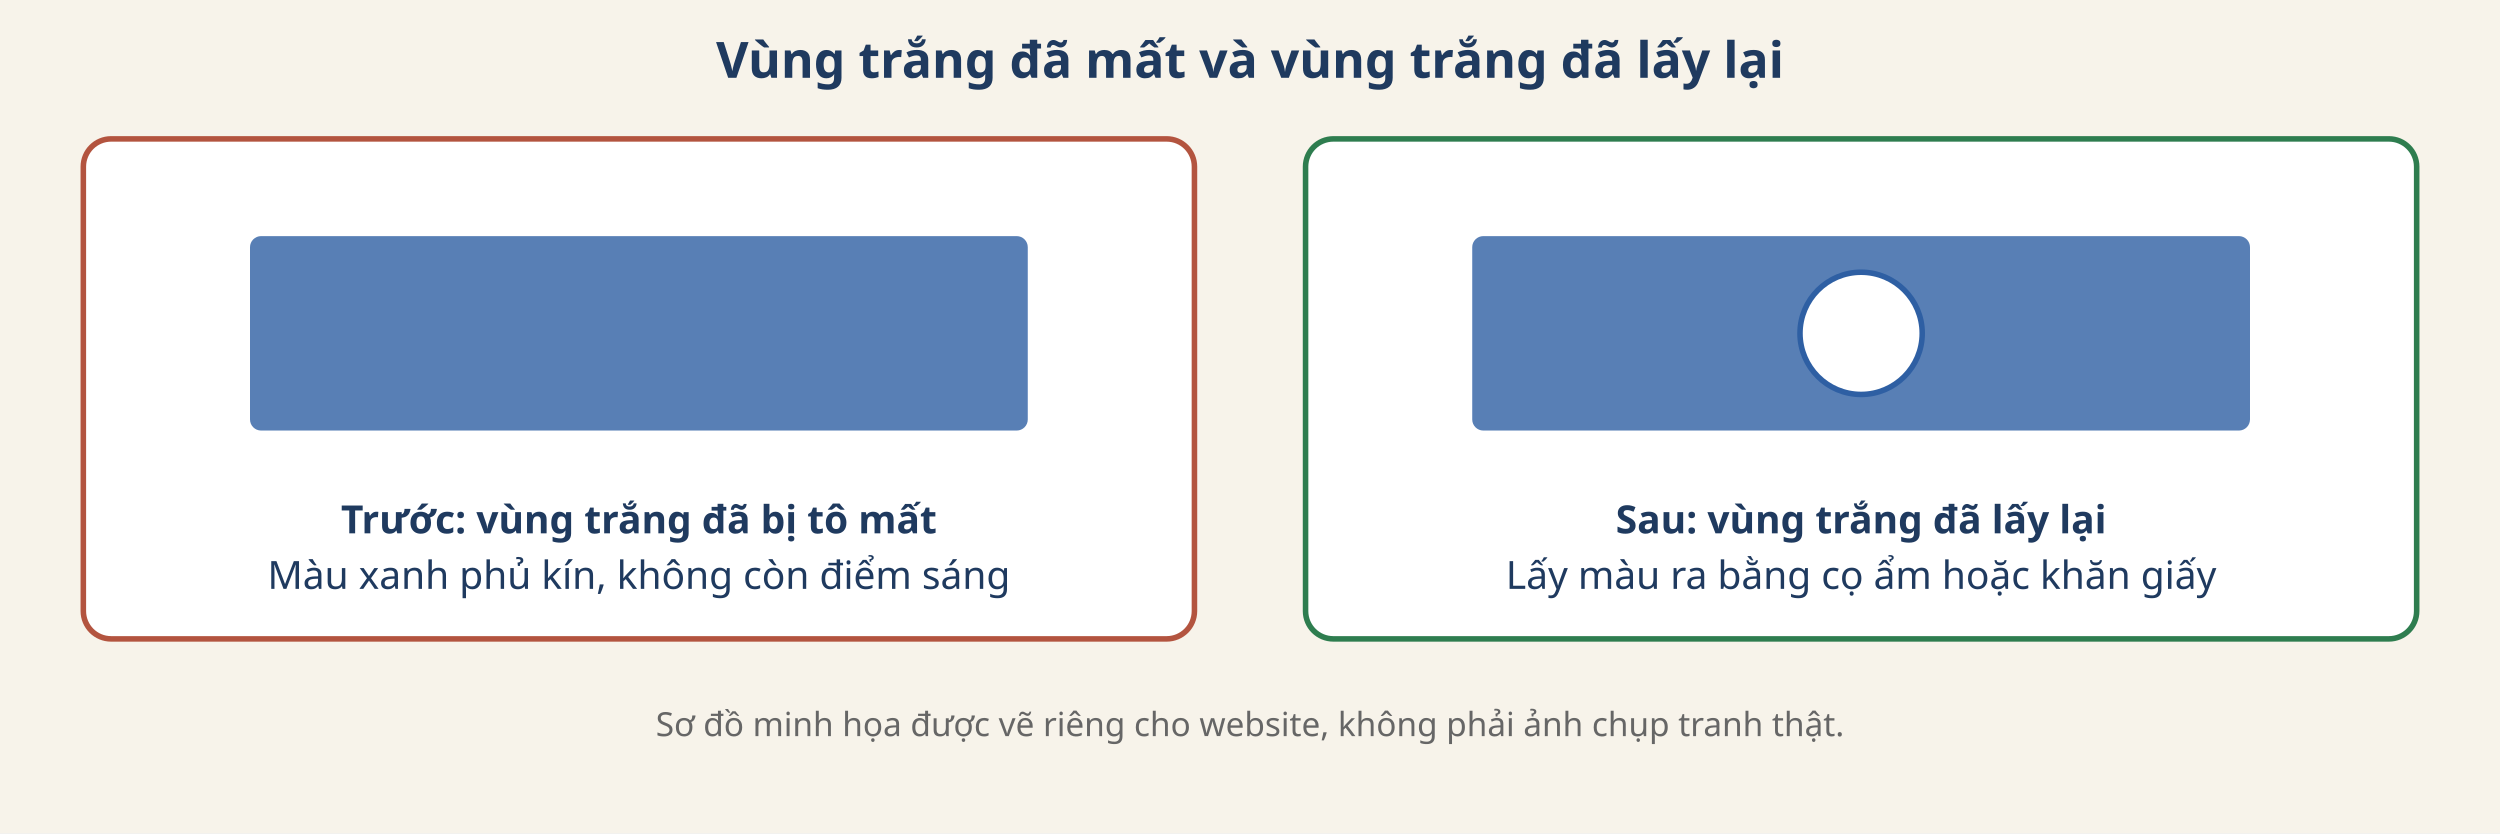
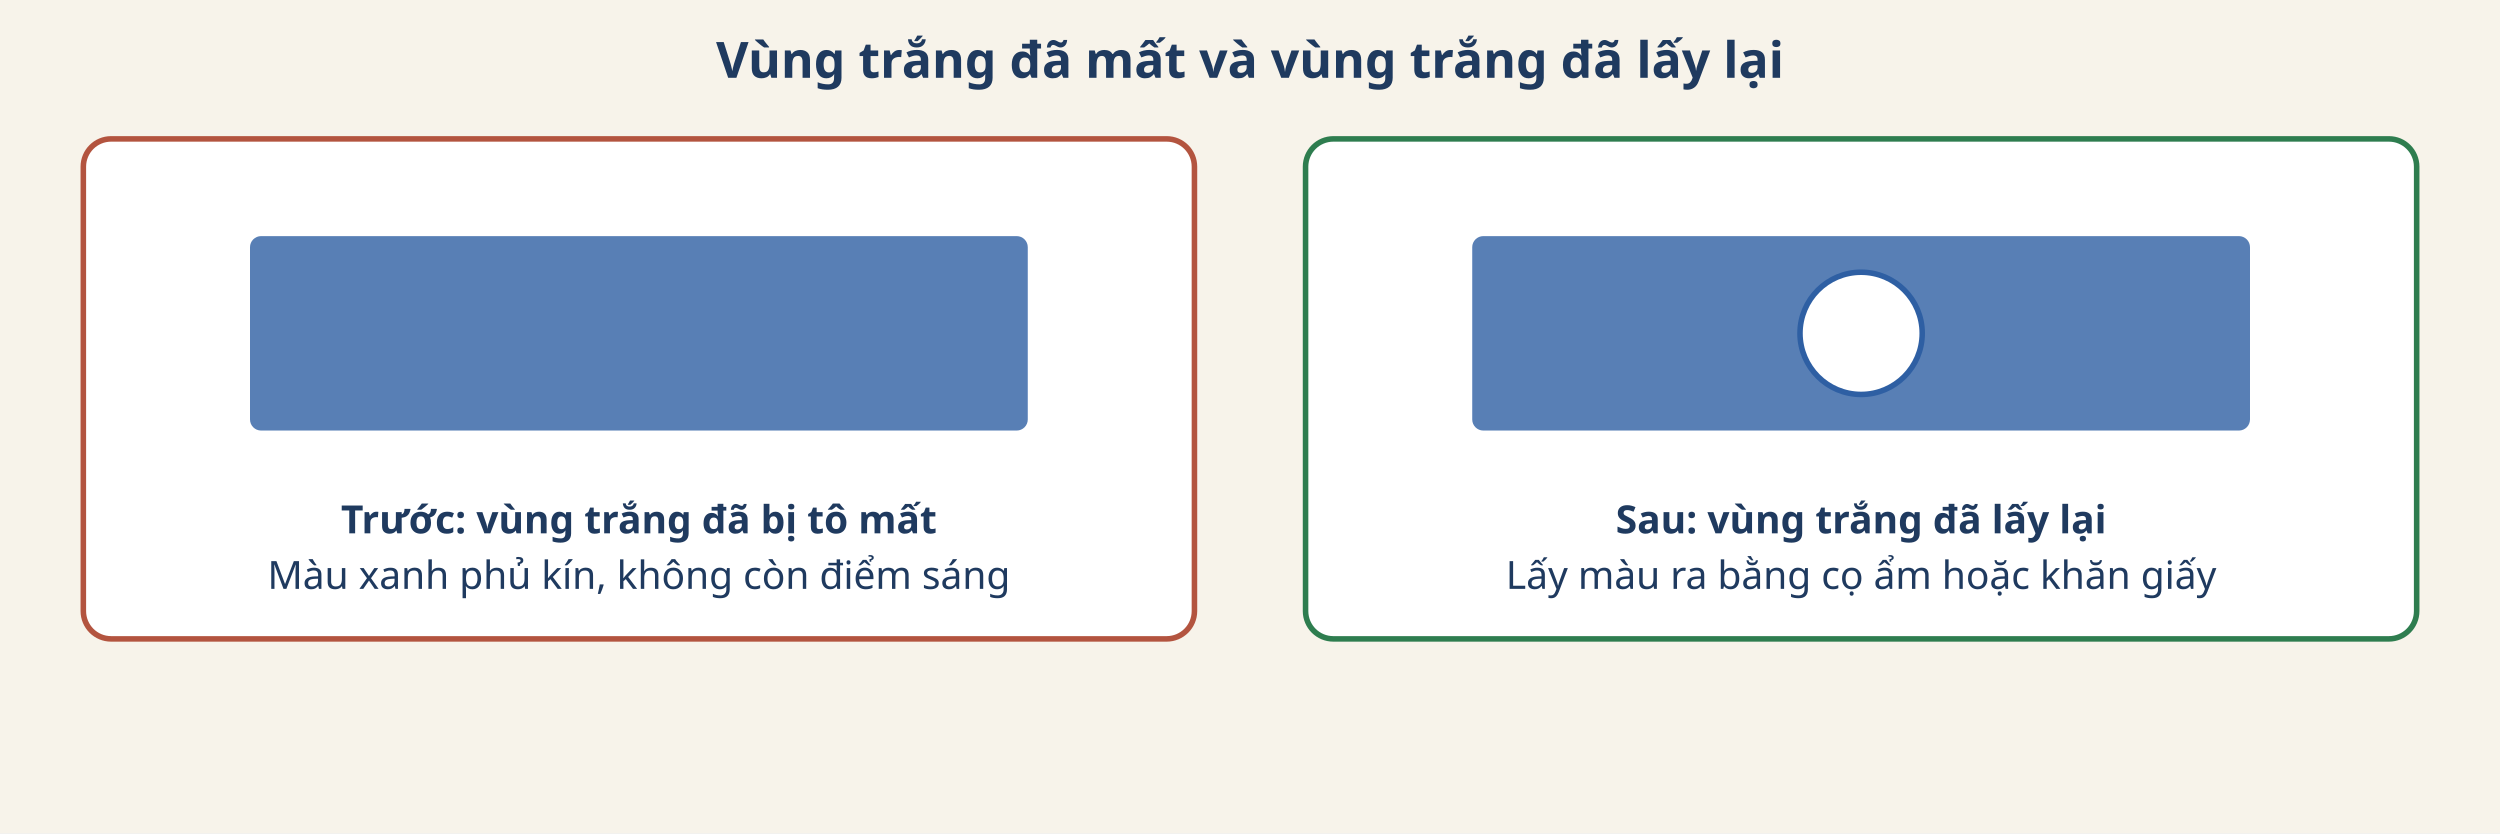
<svg xmlns="http://www.w3.org/2000/svg" width="900" height="300" viewBox="0 0 900 300" role="img" aria-label="Sơ đồ vùng trắng đã bị tô mất và vùng trắng đã lấy lại sau khi sửa">
  <rect width="900" height="300" fill="#f7f3ea" />
  <text x="450" y="28" text-anchor="middle" font-family="sans-serif" font-size="18" font-weight="bold" fill="#1f3a5f">Vùng trắng đã mất và vùng trắng đã lấy lại</text>
  <g font-family="sans-serif" font-size="14" fill="#1f3a5f">
    <rect x="30" y="50" width="400" height="180" rx="10" fill="#ffffff" stroke="#b3543f" stroke-width="2" />
    <rect x="90" y="85" width="280" height="70" rx="4" fill="#2e5fa3" opacity="0.8" />
    <text x="230" y="192" text-anchor="middle" font-weight="bold">Trước: vùng trắng đã bị tô mất</text>
    <text x="230" y="212" text-anchor="middle">Màu xanh phủ kín, không còn điểm sáng</text>
    <rect x="470" y="50" width="400" height="180" rx="10" fill="#ffffff" stroke="#2e7d4f" stroke-width="2" />
    <rect x="530" y="85" width="280" height="70" rx="4" fill="#2e5fa3" opacity="0.8" />
    <circle cx="670" cy="120" r="22" fill="#ffffff" stroke="#2e5fa3" stroke-width="2" />
    <text x="670" y="192" text-anchor="middle" font-weight="bold">Sau: vùng trắng đã lấy lại</text>
    <text x="670" y="212" text-anchor="middle">Lấy màu ra bằng cọ ẩm hoặc khăn giấy</text>
  </g>
-   <text x="450" y="265" text-anchor="middle" font-family="sans-serif" font-size="12" fill="#666666">Sơ đồ minh họa được vẽ riêng cho website, không phải ảnh chụp tranh thật.</text>
</svg>
